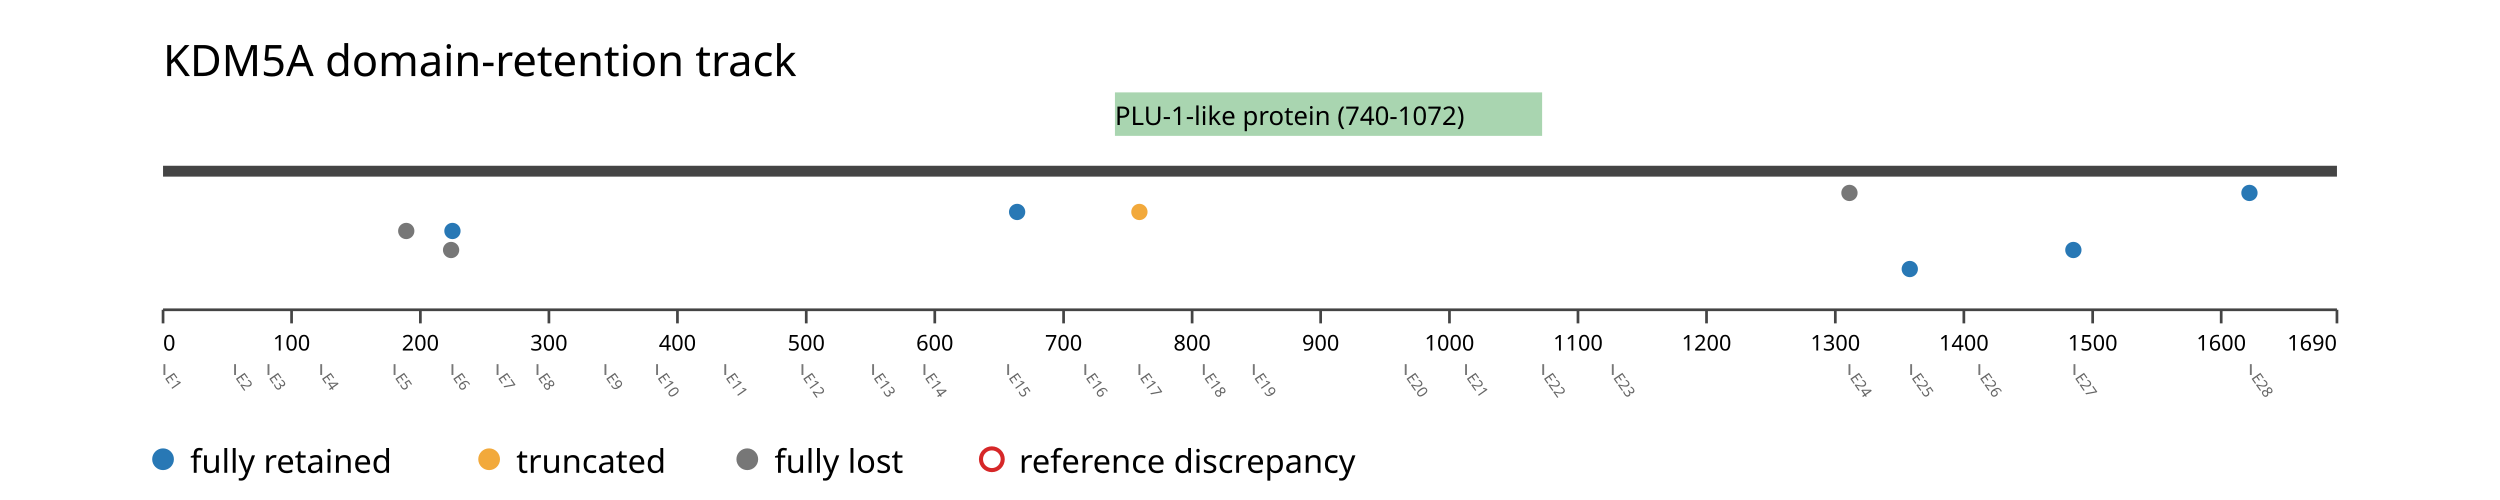
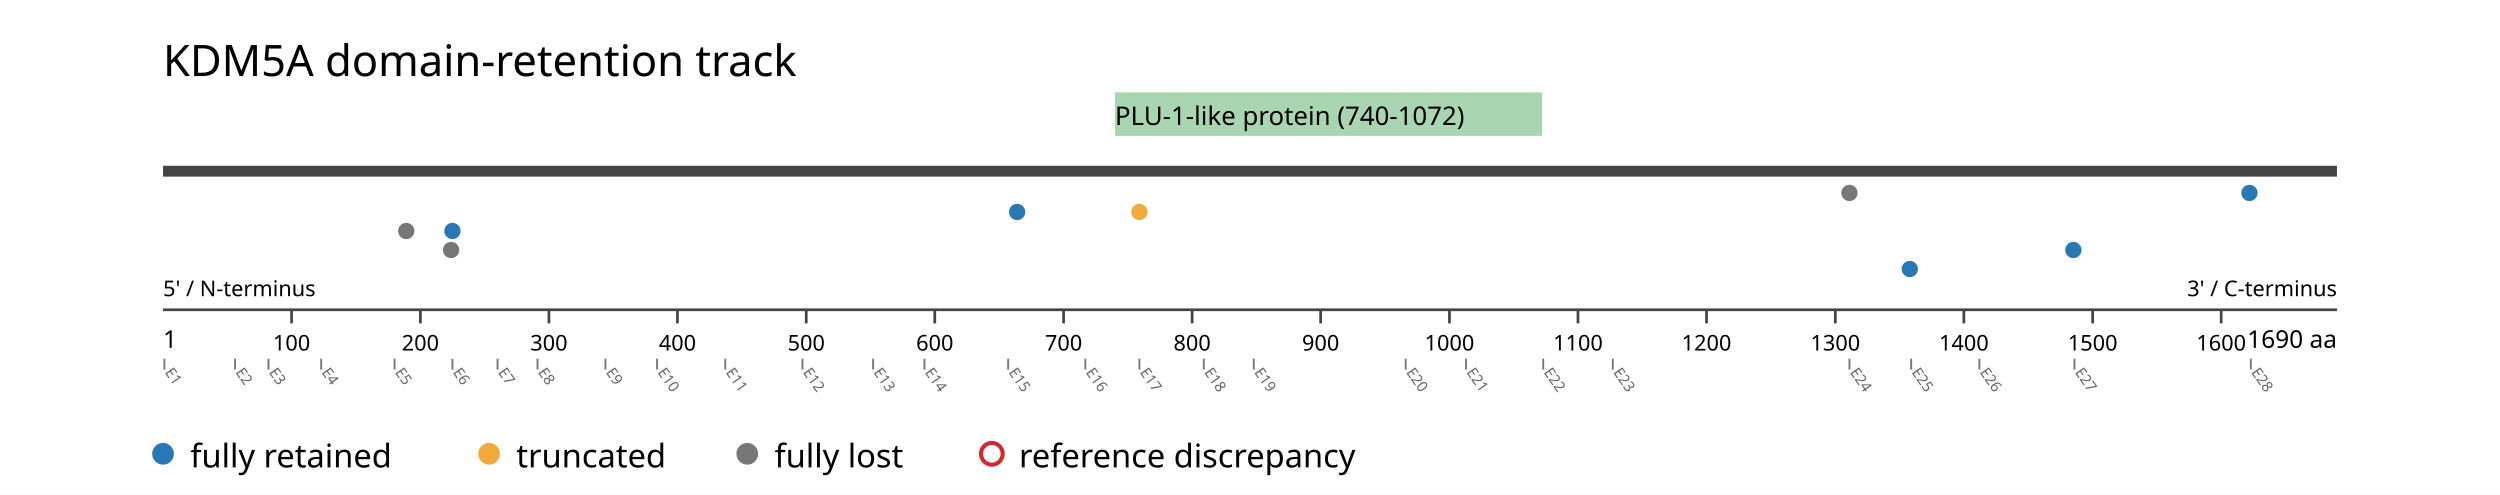
- <svg xmlns="http://www.w3.org/2000/svg" width="920" height="184" viewBox="0 0 920 184">
-   <rect width="920" height="184" fill="white" />
+ <svg xmlns="http://www.w3.org/2000/svg" width="920" height="182" viewBox="0 0 920 182">
+   <rect width="920" height="182" fill="white" />
  <text x="60" y="28" font-family="sans-serif" font-size="16">KDM5A domain-retention track</text>
  <rect x="410.3" y="34.0" width="157.2" height="16.0" fill="#62b36f" opacity="0.55" />
  <text x="410.3" y="46.0" font-family="sans-serif" font-size="9.5">PLU-1-like protein (740-1072)</text>
  <line x1="60.0" y1="63.0" x2="860.0" y2="63.0" stroke="#444" stroke-width="4" />
  <circle cx="680.6" cy="71.0" r="3" fill="#777777" stroke="none" stroke-width="0" />
  <circle cx="374.3" cy="78.0" r="3" fill="#2878b5" stroke="none" stroke-width="0" />
  <circle cx="166.5" cy="85.0" r="3" fill="#2878b5" stroke="none" stroke-width="0" />
  <circle cx="763.0" cy="92.0" r="3" fill="#2878b5" stroke="none" stroke-width="0" />
  <circle cx="702.8" cy="99.0" r="3" fill="#2878b5" stroke="none" stroke-width="0" />
  <circle cx="827.8" cy="71.0" r="3" fill="#2878b5" stroke="none" stroke-width="0" />
  <circle cx="419.3" cy="78.0" r="3" fill="#f2a93b" stroke="none" stroke-width="0" />
  <circle cx="149.5" cy="85.0" r="3" fill="#777777" stroke="none" stroke-width="0" />
  <circle cx="166.0" cy="92.0" r="3" fill="#777777" stroke="none" stroke-width="0" />
  <line x1="60.0" y1="114.0" x2="860.0" y2="114.0" stroke="#444444" stroke-width="1" />
-   <line x1="60.0" y1="114.0" x2="60.0" y2="119.0" stroke="#444444" stroke-width="1" />
-   <text x="60.0" y="129.0" font-family="sans-serif" font-size="8" text-anchor="start">0</text>
+   <text x="60.0" y="109.0" font-family="sans-serif" font-size="8" data-axis-end="5-prime" text-anchor="start">5' / N-terminus</text>
+   <text x="860.0" y="109.0" font-family="sans-serif" font-size="8" data-axis-end="3-prime" text-anchor="end">3' / C-terminus</text>
+   <text x="60.0" y="128.0" font-family="sans-serif" font-size="9">1</text>
+   <text x="860.0" y="128.0" font-family="sans-serif" font-size="9" text-anchor="end">1690 aa</text>
+   <line x1="60.5" y1="132.0" x2="60.5" y2="136.0" stroke="#777777" stroke-width="0.7" />
+   <text x="60.5" y="137.0" font-family="sans-serif" font-size="5.5" fill="#666666" transform="rotate(55 60.5 137.0)">E1</text>
+   <line x1="86.5" y1="132.0" x2="86.5" y2="136.0" stroke="#777777" stroke-width="0.7" />
+   <text x="86.5" y="137.0" font-family="sans-serif" font-size="5.5" fill="#666666" transform="rotate(55 86.5 137.0)">E2</text>
+   <line x1="98.8" y1="132.0" x2="98.8" y2="136.0" stroke="#777777" stroke-width="0.7" />
+   <text x="98.8" y="137.0" font-family="sans-serif" font-size="5.5" fill="#666666" transform="rotate(55 98.8 137.0)">E3</text>
+   <line x1="118.2" y1="132.0" x2="118.2" y2="136.0" stroke="#777777" stroke-width="0.7" />
+   <text x="118.2" y="137.0" font-family="sans-serif" font-size="5.5" fill="#666666" transform="rotate(55 118.2 137.0)">E4</text>
+   <line x1="145.2" y1="132.0" x2="145.2" y2="136.0" stroke="#777777" stroke-width="0.7" />
+   <text x="145.2" y="137.0" font-family="sans-serif" font-size="5.5" fill="#666666" transform="rotate(55 145.2 137.0)">E5</text>
+   <line x1="166.5" y1="132.0" x2="166.5" y2="136.0" stroke="#777777" stroke-width="0.7" />
+   <text x="166.5" y="137.0" font-family="sans-serif" font-size="5.5" fill="#666666" transform="rotate(55 166.5 137.0)">E6</text>
+   <line x1="183.1" y1="132.0" x2="183.1" y2="136.0" stroke="#777777" stroke-width="0.7" />
+   <text x="183.1" y="137.0" font-family="sans-serif" font-size="5.5" fill="#666666" transform="rotate(55 183.1 137.0)">E7</text>
+   <line x1="197.8" y1="132.0" x2="197.8" y2="136.0" stroke="#777777" stroke-width="0.7" />
+   <text x="197.8" y="137.0" font-family="sans-serif" font-size="5.5" fill="#666666" transform="rotate(55 197.8 137.0)">E8</text>
+   <line x1="222.8" y1="132.0" x2="222.8" y2="136.0" stroke="#777777" stroke-width="0.7" />
+   <text x="222.8" y="137.0" font-family="sans-serif" font-size="5.5" fill="#666666" transform="rotate(55 222.8 137.0)">E9</text>
+   <line x1="241.8" y1="132.0" x2="241.8" y2="136.0" stroke="#777777" stroke-width="0.7" />
+   <text x="241.8" y="137.0" font-family="sans-serif" font-size="5.5" fill="#666666" transform="rotate(55 241.8 137.0)">E10</text>
+   <line x1="266.9" y1="132.0" x2="266.9" y2="136.0" stroke="#777777" stroke-width="0.7" />
+   <text x="266.9" y="137.0" font-family="sans-serif" font-size="5.5" fill="#666666" transform="rotate(55 266.9 137.0)">E11</text>
+   <line x1="295.3" y1="132.0" x2="295.3" y2="136.0" stroke="#777777" stroke-width="0.7" />
+   <text x="295.3" y="137.0" font-family="sans-serif" font-size="5.5" fill="#666666" transform="rotate(55 295.3 137.0)">E12</text>
+   <line x1="321.3" y1="132.0" x2="321.3" y2="136.0" stroke="#777777" stroke-width="0.7" />
+   <text x="321.3" y="137.0" font-family="sans-serif" font-size="5.5" fill="#666666" transform="rotate(55 321.3 137.0)">E13</text>
+   <line x1="340.2" y1="132.0" x2="340.2" y2="136.0" stroke="#777777" stroke-width="0.7" />
+   <text x="340.2" y="137.0" font-family="sans-serif" font-size="5.5" fill="#666666" transform="rotate(55 340.2 137.0)">E14</text>
+   <line x1="371.0" y1="132.0" x2="371.0" y2="136.0" stroke="#777777" stroke-width="0.7" />
+   <text x="371.0" y="137.0" font-family="sans-serif" font-size="5.5" fill="#666666" transform="rotate(55 371.0 137.0)">E15</text>
+   <line x1="399.4" y1="132.0" x2="399.4" y2="136.0" stroke="#777777" stroke-width="0.7" />
+   <text x="399.4" y="137.0" font-family="sans-serif" font-size="5.5" fill="#666666" transform="rotate(55 399.4 137.0)">E16</text>
+   <line x1="419.3" y1="132.0" x2="419.3" y2="136.0" stroke="#777777" stroke-width="0.7" />
+   <text x="419.3" y="137.0" font-family="sans-serif" font-size="5.5" fill="#666666" transform="rotate(55 419.3 137.0)">E17</text>
+   <line x1="443.0" y1="132.0" x2="443.0" y2="136.0" stroke="#777777" stroke-width="0.7" />
+   <text x="443.0" y="137.0" font-family="sans-serif" font-size="5.5" fill="#666666" transform="rotate(55 443.0 137.0)">E18</text>
+   <line x1="461.4" y1="132.0" x2="461.4" y2="136.0" stroke="#777777" stroke-width="0.7" />
+   <text x="461.4" y="137.0" font-family="sans-serif" font-size="5.5" fill="#666666" transform="rotate(55 461.4 137.0)">E19</text>
+   <line x1="517.3" y1="132.0" x2="517.3" y2="136.0" stroke="#777777" stroke-width="0.7" />
+   <text x="517.3" y="137.0" font-family="sans-serif" font-size="5.5" fill="#666666" transform="rotate(55 517.3 137.0)">E20</text>
+   <line x1="539.5" y1="132.0" x2="539.5" y2="136.0" stroke="#777777" stroke-width="0.7" />
+   <text x="539.5" y="137.0" font-family="sans-serif" font-size="5.5" fill="#666666" transform="rotate(55 539.5 137.0)">E21</text>
+   <line x1="567.9" y1="132.0" x2="567.9" y2="136.0" stroke="#777777" stroke-width="0.7" />
+   <text x="567.9" y="137.0" font-family="sans-serif" font-size="5.5" fill="#666666" transform="rotate(55 567.9 137.0)">E22</text>
+   <line x1="593.5" y1="132.0" x2="593.5" y2="136.0" stroke="#777777" stroke-width="0.7" />
+   <text x="593.5" y="137.0" font-family="sans-serif" font-size="5.5" fill="#666666" transform="rotate(55 593.5 137.0)">E23</text>
+   <line x1="680.6" y1="132.0" x2="680.6" y2="136.0" stroke="#777777" stroke-width="0.7" />
+   <text x="680.6" y="137.0" font-family="sans-serif" font-size="5.5" fill="#666666" transform="rotate(55 680.6 137.0)">E24</text>
+   <line x1="703.3" y1="132.0" x2="703.3" y2="136.0" stroke="#777777" stroke-width="0.7" />
+   <text x="703.3" y="137.0" font-family="sans-serif" font-size="5.5" fill="#666666" transform="rotate(55 703.3 137.0)">E25</text>
+   <line x1="728.4" y1="132.0" x2="728.4" y2="136.0" stroke="#777777" stroke-width="0.7" />
+   <text x="728.4" y="137.0" font-family="sans-serif" font-size="5.5" fill="#666666" transform="rotate(55 728.4 137.0)">E26</text>
+   <line x1="763.4" y1="132.0" x2="763.4" y2="136.0" stroke="#777777" stroke-width="0.7" />
+   <text x="763.4" y="137.0" font-family="sans-serif" font-size="5.5" fill="#666666" transform="rotate(55 763.4 137.0)">E27</text>
+   <line x1="828.3" y1="132.0" x2="828.3" y2="136.0" stroke="#777777" stroke-width="0.7" />
+   <text x="828.3" y="137.0" font-family="sans-serif" font-size="5.5" fill="#666666" transform="rotate(55 828.3 137.0)">E28</text>
  <line x1="107.3" y1="114.0" x2="107.3" y2="119.0" stroke="#444444" stroke-width="1" />
  <text x="107.3" y="129.0" font-family="sans-serif" font-size="8" text-anchor="middle">100</text>
  <line x1="154.7" y1="114.0" x2="154.7" y2="119.0" stroke="#444444" stroke-width="1" />
  <text x="154.7" y="129.0" font-family="sans-serif" font-size="8" text-anchor="middle">200</text>
  <line x1="202.0" y1="114.0" x2="202.0" y2="119.0" stroke="#444444" stroke-width="1" />
  <text x="202.0" y="129.0" font-family="sans-serif" font-size="8" text-anchor="middle">300</text>
  <line x1="249.3" y1="114.0" x2="249.3" y2="119.0" stroke="#444444" stroke-width="1" />
  <text x="249.3" y="129.0" font-family="sans-serif" font-size="8" text-anchor="middle">400</text>
  <line x1="296.7" y1="114.0" x2="296.7" y2="119.0" stroke="#444444" stroke-width="1" />
  <text x="296.7" y="129.0" font-family="sans-serif" font-size="8" text-anchor="middle">500</text>
  <line x1="344.0" y1="114.0" x2="344.0" y2="119.0" stroke="#444444" stroke-width="1" />
  <text x="344.0" y="129.0" font-family="sans-serif" font-size="8" text-anchor="middle">600</text>
  <line x1="391.4" y1="114.0" x2="391.4" y2="119.0" stroke="#444444" stroke-width="1" />
  <text x="391.4" y="129.0" font-family="sans-serif" font-size="8" text-anchor="middle">700</text>
  <line x1="438.7" y1="114.0" x2="438.7" y2="119.0" stroke="#444444" stroke-width="1" />
  <text x="438.7" y="129.0" font-family="sans-serif" font-size="8" text-anchor="middle">800</text>
  <line x1="486.0" y1="114.0" x2="486.0" y2="119.0" stroke="#444444" stroke-width="1" />
  <text x="486.0" y="129.0" font-family="sans-serif" font-size="8" text-anchor="middle">900</text>
  <line x1="533.4" y1="114.0" x2="533.4" y2="119.0" stroke="#444444" stroke-width="1" />
  <text x="533.4" y="129.0" font-family="sans-serif" font-size="8" text-anchor="middle">1000</text>
  <line x1="580.7" y1="114.0" x2="580.7" y2="119.0" stroke="#444444" stroke-width="1" />
  <text x="580.7" y="129.0" font-family="sans-serif" font-size="8" text-anchor="middle">1100</text>
  <line x1="628.0" y1="114.0" x2="628.0" y2="119.0" stroke="#444444" stroke-width="1" />
  <text x="628.0" y="129.0" font-family="sans-serif" font-size="8" text-anchor="middle">1200</text>
  <line x1="675.4" y1="114.0" x2="675.4" y2="119.0" stroke="#444444" stroke-width="1" />
  <text x="675.4" y="129.0" font-family="sans-serif" font-size="8" text-anchor="middle">1300</text>
  <line x1="722.7" y1="114.0" x2="722.7" y2="119.0" stroke="#444444" stroke-width="1" />
  <text x="722.7" y="129.0" font-family="sans-serif" font-size="8" text-anchor="middle">1400</text>
  <line x1="770.1" y1="114.0" x2="770.1" y2="119.0" stroke="#444444" stroke-width="1" />
  <text x="770.1" y="129.0" font-family="sans-serif" font-size="8" text-anchor="middle">1500</text>
  <line x1="817.4" y1="114.0" x2="817.4" y2="119.0" stroke="#444444" stroke-width="1" />
  <text x="817.4" y="129.0" font-family="sans-serif" font-size="8" text-anchor="middle">1600</text>
-   <line x1="860.0" y1="114.0" x2="860.0" y2="119.0" stroke="#444444" stroke-width="1" />
-   <text x="860.0" y="129.0" font-family="sans-serif" font-size="8" text-anchor="end">1690</text>
-   <line x1="60.5" y1="134.0" x2="60.5" y2="138.0" stroke="#777777" stroke-width="0.7" />
-   <text x="60.5" y="139.0" font-family="sans-serif" font-size="5.5" fill="#666666" transform="rotate(55 60.5 139.0)">E1</text>
-   <line x1="86.5" y1="134.0" x2="86.5" y2="138.0" stroke="#777777" stroke-width="0.7" />
-   <text x="86.5" y="139.0" font-family="sans-serif" font-size="5.5" fill="#666666" transform="rotate(55 86.5 139.0)">E2</text>
-   <line x1="98.8" y1="134.0" x2="98.8" y2="138.0" stroke="#777777" stroke-width="0.7" />
-   <text x="98.8" y="139.0" font-family="sans-serif" font-size="5.5" fill="#666666" transform="rotate(55 98.8 139.0)">E3</text>
-   <line x1="118.2" y1="134.0" x2="118.2" y2="138.0" stroke="#777777" stroke-width="0.7" />
-   <text x="118.2" y="139.0" font-family="sans-serif" font-size="5.5" fill="#666666" transform="rotate(55 118.2 139.0)">E4</text>
-   <line x1="145.2" y1="134.0" x2="145.2" y2="138.0" stroke="#777777" stroke-width="0.7" />
-   <text x="145.2" y="139.0" font-family="sans-serif" font-size="5.5" fill="#666666" transform="rotate(55 145.2 139.0)">E5</text>
-   <line x1="166.5" y1="134.0" x2="166.5" y2="138.0" stroke="#777777" stroke-width="0.7" />
-   <text x="166.5" y="139.0" font-family="sans-serif" font-size="5.5" fill="#666666" transform="rotate(55 166.5 139.0)">E6</text>
-   <line x1="183.1" y1="134.0" x2="183.1" y2="138.0" stroke="#777777" stroke-width="0.7" />
-   <text x="183.1" y="139.0" font-family="sans-serif" font-size="5.5" fill="#666666" transform="rotate(55 183.1 139.0)">E7</text>
-   <line x1="197.8" y1="134.0" x2="197.8" y2="138.0" stroke="#777777" stroke-width="0.7" />
-   <text x="197.8" y="139.0" font-family="sans-serif" font-size="5.5" fill="#666666" transform="rotate(55 197.8 139.0)">E8</text>
-   <line x1="222.8" y1="134.0" x2="222.8" y2="138.0" stroke="#777777" stroke-width="0.7" />
-   <text x="222.8" y="139.0" font-family="sans-serif" font-size="5.5" fill="#666666" transform="rotate(55 222.8 139.0)">E9</text>
-   <line x1="241.8" y1="134.0" x2="241.8" y2="138.0" stroke="#777777" stroke-width="0.7" />
-   <text x="241.8" y="139.0" font-family="sans-serif" font-size="5.5" fill="#666666" transform="rotate(55 241.8 139.0)">E10</text>
-   <line x1="266.9" y1="134.0" x2="266.9" y2="138.0" stroke="#777777" stroke-width="0.7" />
-   <text x="266.9" y="139.0" font-family="sans-serif" font-size="5.5" fill="#666666" transform="rotate(55 266.9 139.0)">E11</text>
-   <line x1="295.3" y1="134.0" x2="295.3" y2="138.0" stroke="#777777" stroke-width="0.7" />
-   <text x="295.3" y="139.0" font-family="sans-serif" font-size="5.5" fill="#666666" transform="rotate(55 295.3 139.0)">E12</text>
-   <line x1="321.3" y1="134.0" x2="321.3" y2="138.0" stroke="#777777" stroke-width="0.7" />
-   <text x="321.3" y="139.0" font-family="sans-serif" font-size="5.5" fill="#666666" transform="rotate(55 321.3 139.0)">E13</text>
-   <line x1="340.2" y1="134.0" x2="340.2" y2="138.0" stroke="#777777" stroke-width="0.7" />
-   <text x="340.2" y="139.0" font-family="sans-serif" font-size="5.5" fill="#666666" transform="rotate(55 340.2 139.0)">E14</text>
-   <line x1="371.0" y1="134.0" x2="371.0" y2="138.0" stroke="#777777" stroke-width="0.7" />
-   <text x="371.0" y="139.0" font-family="sans-serif" font-size="5.5" fill="#666666" transform="rotate(55 371.0 139.0)">E15</text>
-   <line x1="399.4" y1="134.0" x2="399.4" y2="138.0" stroke="#777777" stroke-width="0.7" />
-   <text x="399.4" y="139.0" font-family="sans-serif" font-size="5.5" fill="#666666" transform="rotate(55 399.4 139.0)">E16</text>
-   <line x1="419.3" y1="134.0" x2="419.3" y2="138.0" stroke="#777777" stroke-width="0.7" />
-   <text x="419.3" y="139.0" font-family="sans-serif" font-size="5.5" fill="#666666" transform="rotate(55 419.3 139.0)">E17</text>
-   <line x1="443.0" y1="134.0" x2="443.0" y2="138.0" stroke="#777777" stroke-width="0.7" />
-   <text x="443.0" y="139.0" font-family="sans-serif" font-size="5.5" fill="#666666" transform="rotate(55 443.0 139.0)">E18</text>
-   <line x1="461.4" y1="134.0" x2="461.4" y2="138.0" stroke="#777777" stroke-width="0.7" />
-   <text x="461.4" y="139.0" font-family="sans-serif" font-size="5.5" fill="#666666" transform="rotate(55 461.4 139.0)">E19</text>
-   <line x1="517.3" y1="134.0" x2="517.3" y2="138.0" stroke="#777777" stroke-width="0.7" />
-   <text x="517.3" y="139.0" font-family="sans-serif" font-size="5.5" fill="#666666" transform="rotate(55 517.3 139.0)">E20</text>
-   <line x1="539.5" y1="134.0" x2="539.5" y2="138.0" stroke="#777777" stroke-width="0.7" />
-   <text x="539.5" y="139.0" font-family="sans-serif" font-size="5.5" fill="#666666" transform="rotate(55 539.5 139.0)">E21</text>
-   <line x1="567.9" y1="134.0" x2="567.9" y2="138.0" stroke="#777777" stroke-width="0.7" />
-   <text x="567.9" y="139.0" font-family="sans-serif" font-size="5.5" fill="#666666" transform="rotate(55 567.9 139.0)">E22</text>
-   <line x1="593.5" y1="134.0" x2="593.5" y2="138.0" stroke="#777777" stroke-width="0.7" />
-   <text x="593.5" y="139.0" font-family="sans-serif" font-size="5.5" fill="#666666" transform="rotate(55 593.5 139.0)">E23</text>
-   <line x1="680.6" y1="134.0" x2="680.6" y2="138.0" stroke="#777777" stroke-width="0.7" />
-   <text x="680.6" y="139.0" font-family="sans-serif" font-size="5.5" fill="#666666" transform="rotate(55 680.6 139.0)">E24</text>
-   <line x1="703.3" y1="134.0" x2="703.3" y2="138.0" stroke="#777777" stroke-width="0.7" />
-   <text x="703.3" y="139.0" font-family="sans-serif" font-size="5.5" fill="#666666" transform="rotate(55 703.3 139.0)">E25</text>
-   <line x1="728.4" y1="134.0" x2="728.4" y2="138.0" stroke="#777777" stroke-width="0.7" />
-   <text x="728.4" y="139.0" font-family="sans-serif" font-size="5.5" fill="#666666" transform="rotate(55 728.4 139.0)">E26</text>
-   <line x1="763.4" y1="134.0" x2="763.4" y2="138.0" stroke="#777777" stroke-width="0.7" />
-   <text x="763.4" y="139.0" font-family="sans-serif" font-size="5.5" fill="#666666" transform="rotate(55 763.4 139.0)">E27</text>
-   <line x1="828.3" y1="134.0" x2="828.3" y2="138.0" stroke="#777777" stroke-width="0.7" />
-   <text x="828.3" y="139.0" font-family="sans-serif" font-size="5.5" fill="#666666" transform="rotate(55 828.3 139.0)">E28</text>
-   <circle cx="60" cy="169.0" r="4" fill="#2878b5" />
-   <text x="70" y="174.0" font-family="sans-serif" font-size="12">fully retained</text>
-   <circle cx="180" cy="169.0" r="4" fill="#f2a93b" />
-   <text x="190" y="174.0" font-family="sans-serif" font-size="12">truncated</text>
-   <circle cx="275" cy="169.0" r="4" fill="#777777" />
-   <text x="285" y="174.0" font-family="sans-serif" font-size="12">fully lost</text>
-   <circle cx="365" cy="169.0" r="4" fill="white" stroke="#d62728" stroke-width="1.5" />
-   <text x="375" y="174.0" font-family="sans-serif" font-size="12">reference discrepancy</text>
+   <circle cx="60" cy="167.0" r="4" fill="#2878b5" />
+   <text x="70" y="172.0" font-family="sans-serif" font-size="12">fully retained</text>
+   <circle cx="180" cy="167.0" r="4" fill="#f2a93b" />
+   <text x="190" y="172.0" font-family="sans-serif" font-size="12">truncated</text>
+   <circle cx="275" cy="167.0" r="4" fill="#777777" />
+   <text x="285" y="172.0" font-family="sans-serif" font-size="12">fully lost</text>
+   <circle cx="365" cy="167.0" r="4" fill="white" stroke="#d62728" stroke-width="1.5" />
+   <text x="375" y="172.0" font-family="sans-serif" font-size="12">reference discrepancy</text>
</svg>
